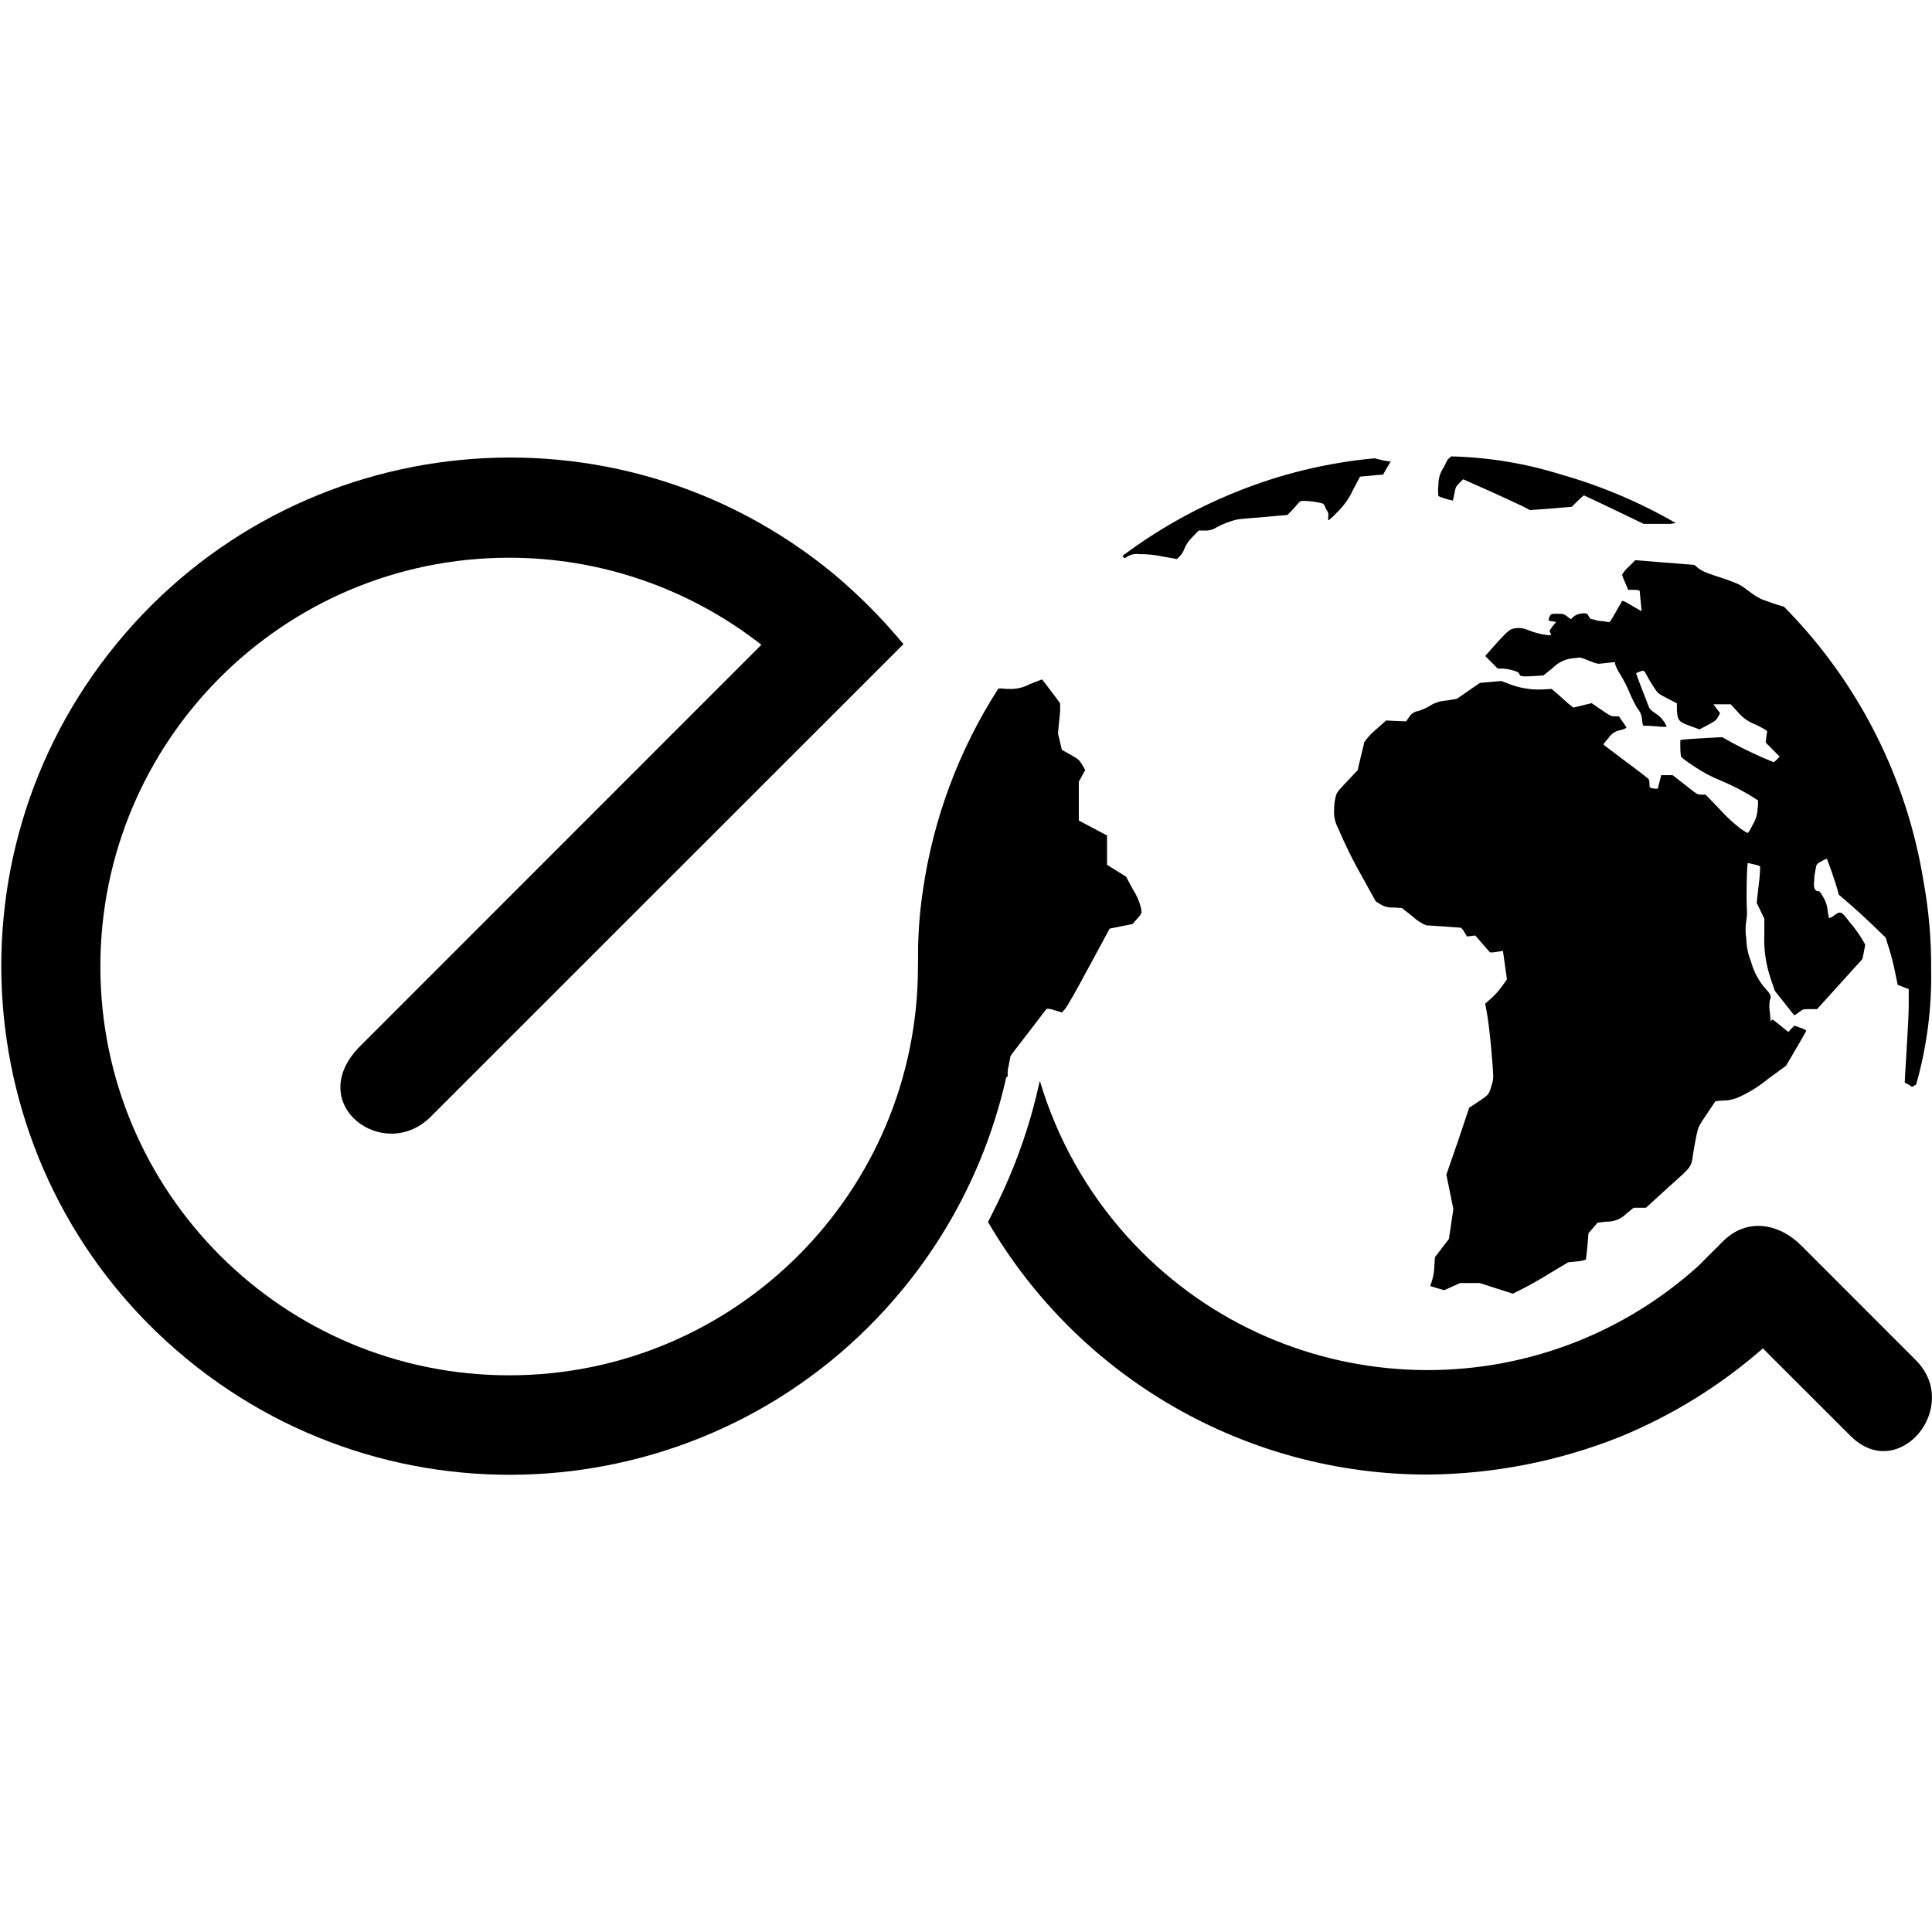
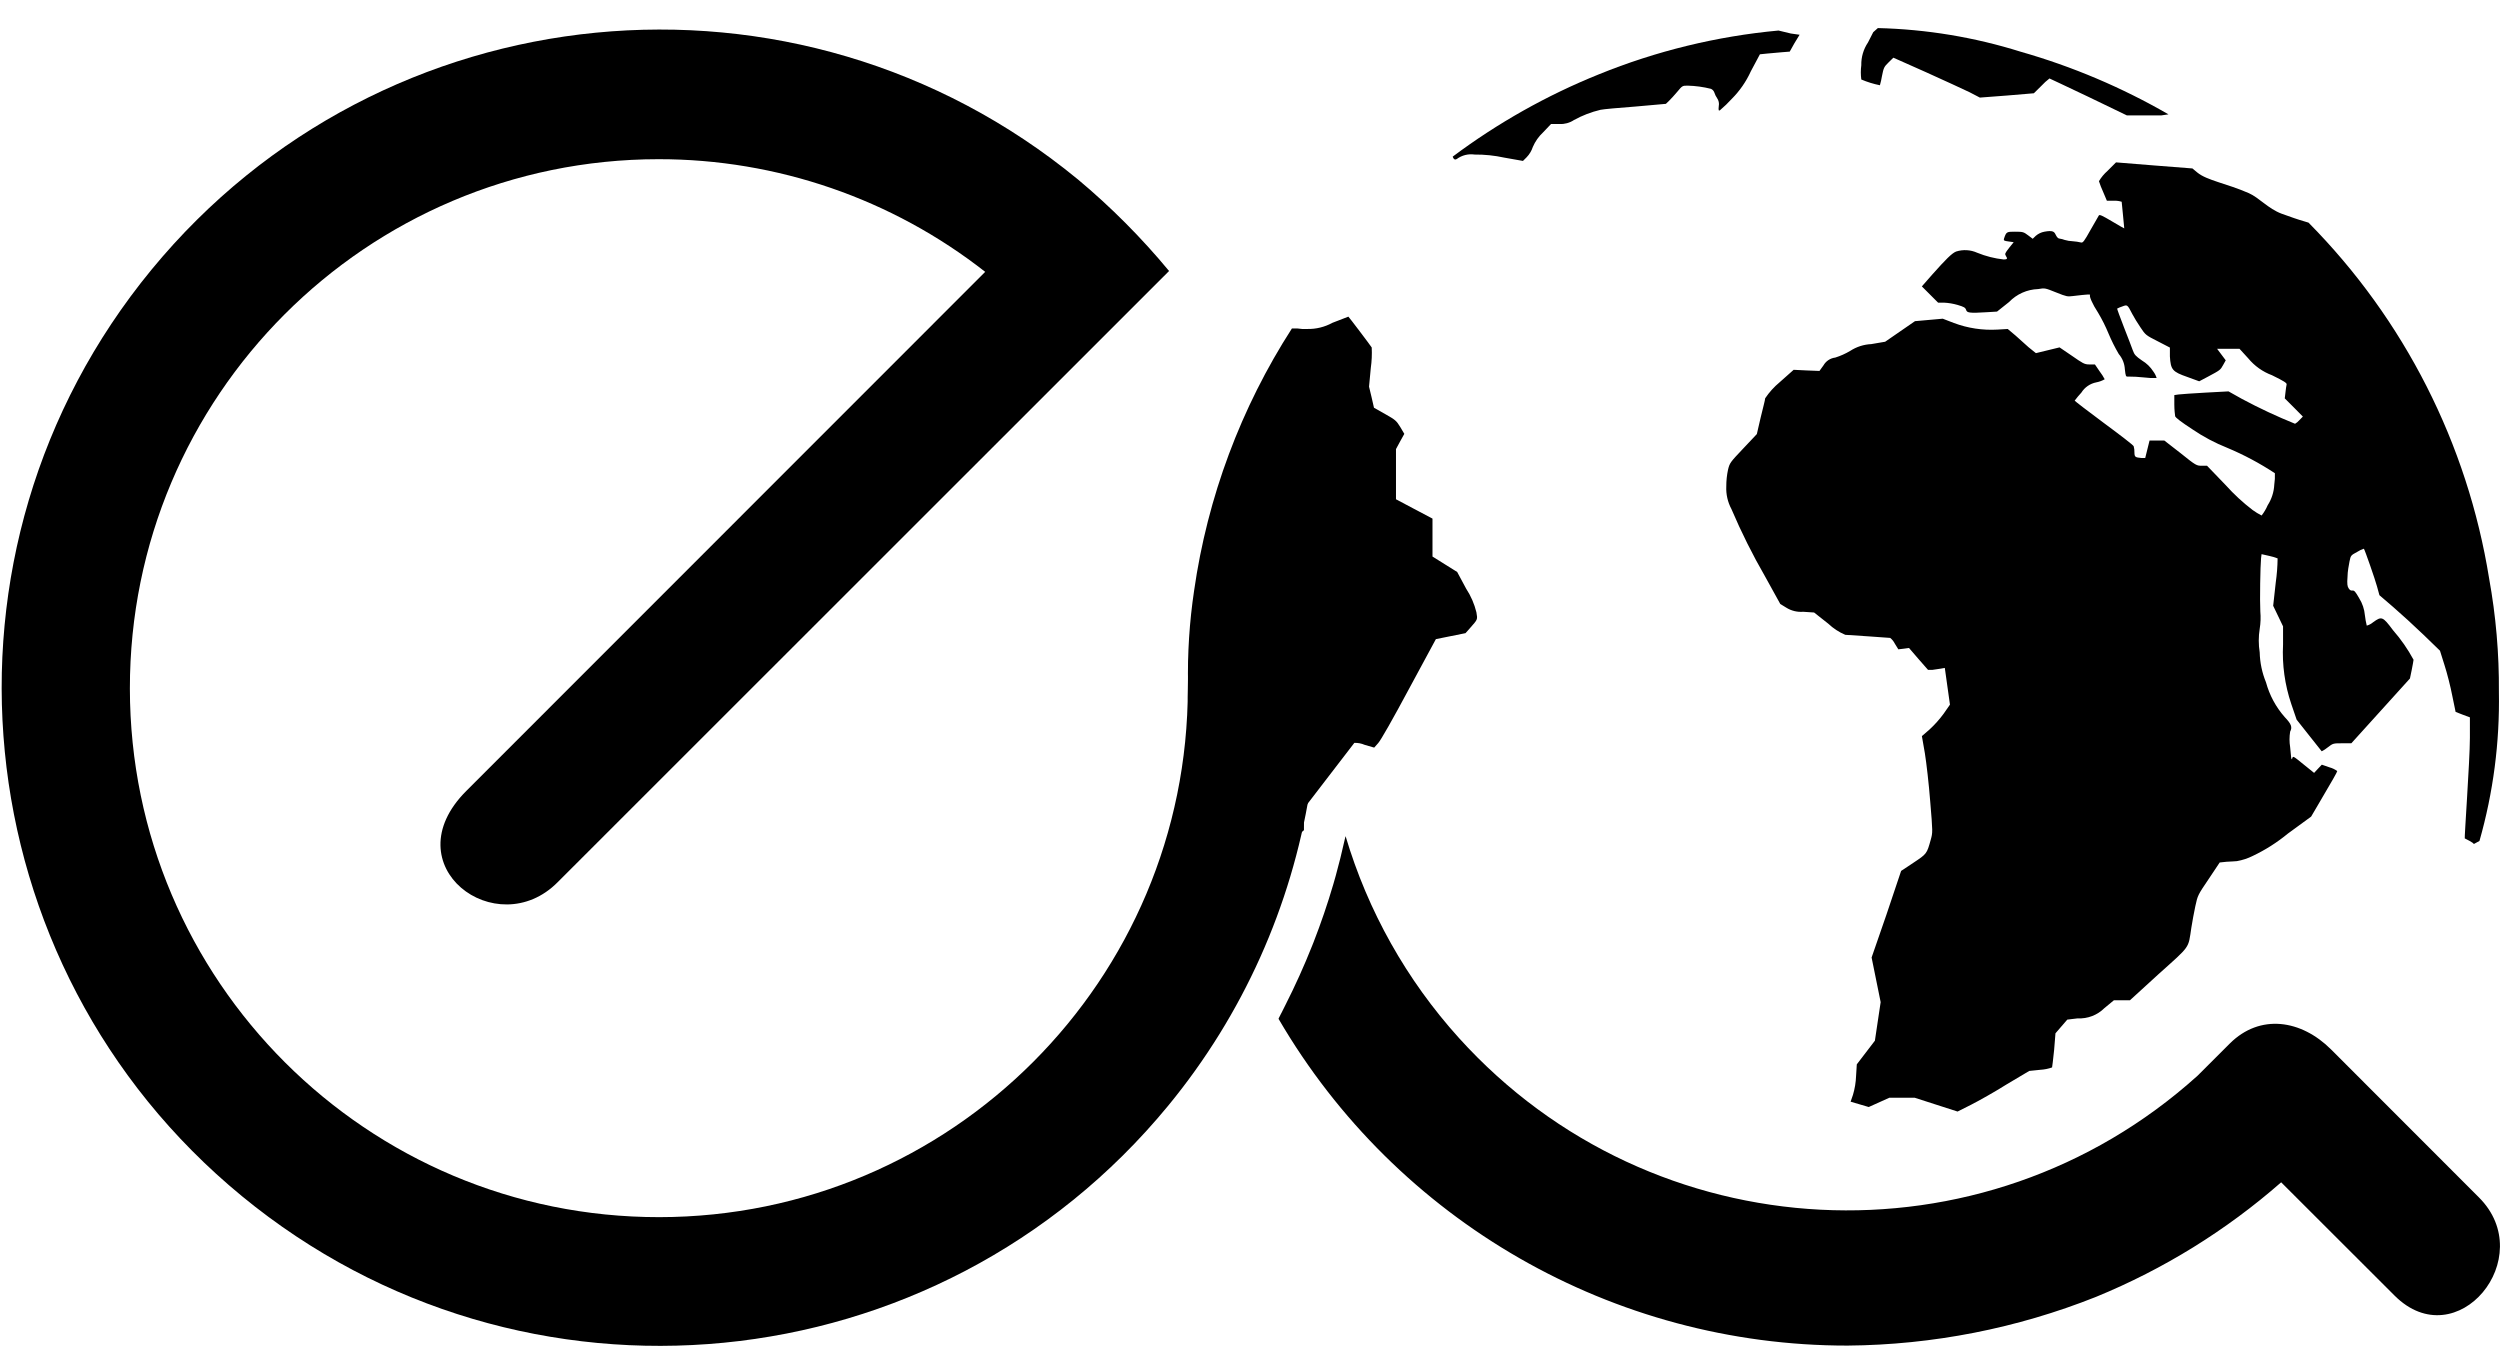
- <svg xmlns="http://www.w3.org/2000/svg" version="1.1" id="Layer_1" x="0px" y="0px" width="500px" height="500px" viewBox="0 0 500 500" enable-background="new 0 0 500 500" xml:space="preserve">
+ <svg xmlns="http://www.w3.org/2000/svg" version="1.1" id="Layer_1" x="0px" y="0px" width="500px" height="274px" viewBox="0 112.5 500 274" enable-background="new 0 112.5 500 274" xml:space="preserve">
  <g id="Layer_2">
    <g id="Layer_1-2">
      <path d="M237.691,249.743L237.691,249.743z" />
      <path d="M241.495,281.293c-0.432-1.79-0.843-3.579-1.213-5.369C240.632,277.734,241.064,279.503,241.495,281.293z" />
      <path d="M239.459,271.276c-0.103-0.556-0.205-1.11-0.288-1.666C239.254,270.166,239.357,270.721,239.459,271.276z" />
      <path d="M350.17,126.753l1.811-3.394l1.419-0.144l2.982-0.268l1.563-0.123l0.946-1.687l1.028-1.687l-0.885-0.124l-0.863-0.124    l-2.468-0.596c-12.343,1.141-24.449,4.093-35.931,8.761c-10.411,4.199-20.235,9.73-29.226,16.454c0,0,0.206,0.884,0.823,0.473    c1.018-0.748,2.288-1.065,3.537-0.884c2.005-0.018,4.006,0.189,5.964,0.617l3.723,0.658l0.741-0.74    c0.561-0.584,0.982-1.287,1.233-2.057c0.474-1.107,1.175-2.102,2.057-2.921l1.584-1.666h1.707    c1.012,0.051,2.014-0.223,2.858-0.782c1.674-0.925,3.466-1.617,5.327-2.057c0.556-0.124,3.723-0.411,7.055-0.658l6.025-0.535    l0.638-0.617c0.35-0.329,1.09-1.152,1.646-1.81c0.987-1.193,1.028-1.213,2.057-1.213c1.575,0.039,3.141,0.252,4.669,0.637    c0.319,0.142,0.565,0.41,0.679,0.741c0.126,0.403,0.313,0.785,0.555,1.131c0.322,0.461,0.44,1.033,0.329,1.584    c-0.103,0.905,0,0.987,0.247,0.822c0.836-0.71,1.626-1.473,2.365-2.283C347.951,130.669,349.24,128.802,350.17,126.753z" />
      <path d="M374.645,118.938l-1.049,2.057c-0.904,1.341-1.371,2.928-1.337,4.545c-0.126,0.949-0.126,1.91,0,2.858    c1.198,0.51,2.446,0.896,3.723,1.152c0.173-0.602,0.31-1.213,0.411-1.831c0.329-1.666,0.412-1.851,1.316-2.735l0.967-0.946    l6.561,2.92c3.6,1.625,7.486,3.414,8.68,3.99l2.057,1.07l5.409-0.412l5.389-0.452l1.501-1.481c0.498-0.54,1.041-1.035,1.625-1.481    c0,0,3.578,1.666,7.795,3.682l7.671,3.702h6.931l1.399-0.206c-9.3-5.373-19.227-9.579-29.555-12.525    c-9.255-2.903-18.871-4.495-28.567-4.73L374.645,118.938z" />
      <path d="M497.82,228.168c-4.328-26.898-16.955-51.771-36.115-71.141l-1.83-0.556c0,0-1.625-0.514-3.559-1.234    c-2.694-1.008-4.442-3.167-6.561-4.113c-4.483-1.954-8.351-2.53-10.283-4.113l-0.987-0.823l-7.631-0.596l-7.65-0.617l-1.707,1.707    c-0.674,0.592-1.25,1.286-1.707,2.057c0.227,0.701,0.494,1.387,0.802,2.057l0.782,1.851h1.46c0.509-0.019,1.017,0.05,1.501,0.206    c0,0,0.124,1.296,0.268,2.715s0.247,2.591,0.247,2.612c0,0.021-1.132-0.617-2.469-1.419c-1.912-1.131-2.468-1.398-2.611-1.172    l-1.666,2.9c-1.275,2.304-1.543,2.612-1.893,2.509c-0.54-0.127-1.091-0.21-1.646-0.247c-0.557-0.02-1.109-0.11-1.645-0.267    c-0.298-0.118-0.608-0.201-0.926-0.247c-0.37,0-0.617-0.288-0.885-0.844c-0.267-0.555-0.555-0.863-2.221-0.555    c-0.639,0.116-1.235,0.4-1.728,0.823l-0.617,0.597l-0.926-0.699c-0.884-0.658-1.008-0.72-2.632-0.72c-1.625,0-1.729,0-2.181,1.378    c-0.123,0.391,0,0.453,0.905,0.576l1.028,0.144l-0.926,1.151c-0.843,1.09-0.884,1.193-0.617,1.625    c0.268,0.432,0.411,0.679-0.473,0.679c-1.809-0.2-3.581-0.649-5.266-1.337c-1.333-0.603-2.842-0.69-4.236-0.247    c-0.864,0.35-2.057,1.563-4.792,4.627l-2.057,2.345l1.625,1.625l1.624,1.625h1.173c0.919,0.046,1.83,0.198,2.715,0.452    c1.316,0.391,1.563,0.535,1.728,1.028c0.164,0.494,0.493,0.679,4.113,0.432l2.057-0.124l2.406-1.913    c1.528-1.59,3.616-2.52,5.82-2.591c1.337-0.227,1.357-0.227,3.559,0.658c2.2,0.884,2.303,0.864,3.373,0.74    c3.146-0.37,3.578-0.391,3.435-0.165c-0.145,0.226,0.432,1.687,1.645,3.538c0.785,1.319,1.473,2.694,2.057,4.113    c0.594,1.415,1.281,2.79,2.058,4.113c0.728,0.854,1.154,1.923,1.213,3.044c0.165,1.439,0.186,1.501,0.679,1.46    c1.017-0.002,2.033,0.053,3.044,0.164c0.873,0.113,1.753,0.154,2.633,0.124c-0.141-0.467-0.364-0.906-0.658-1.295    c-0.572-0.9-1.347-1.654-2.263-2.201c-1.255-0.864-1.542-1.172-1.851-2.057c-0.309-0.885-0.987-2.592-1.769-4.607    c-0.782-2.016-1.399-3.702-1.357-3.723c0.315-0.167,0.646-0.305,0.986-0.412c1.07-0.411,1.049-0.432,2.057,1.522    c0.329,0.617,1.05,1.831,1.625,2.653c1.008,1.522,1.069,1.563,3.455,2.776l2.427,1.255v1.769c0.165,2.674,0.494,3.064,3.497,4.113    l2.365,0.864l1.748-0.925c2.468-1.316,2.488-1.337,3.044-2.345l0.514-0.926l-0.863-1.151l-0.864-1.152h4.483l1.749,1.913    c1.258,1.523,2.897,2.687,4.75,3.373c2.428,1.193,3.003,1.563,2.921,1.851s-0.144,0.905-0.227,1.563l-0.144,1.213l1.81,1.81    l1.811,1.831l-0.699,0.72c-0.245,0.287-0.537,0.531-0.864,0.72c-3.616-1.462-7.152-3.117-10.592-4.957l-2.715-1.522l-4.566,0.247    c-2.529,0.144-4.977,0.309-5.429,0.371l-0.844,0.123v1.892c0,1.049,0.123,2.057,0.165,2.324c0.041,0.268,1.151,1.131,3.455,2.633    c2.181,1.485,4.52,2.727,6.972,3.702c3.326,1.393,6.514,3.094,9.522,5.08c0.032,0.763-0.01,1.528-0.123,2.283    c-0.071,1.462-0.525,2.881-1.316,4.113c-0.316,0.734-0.724,1.425-1.214,2.057c-0.625-0.314-1.224-0.679-1.789-1.09    c-1.948-1.486-3.752-3.153-5.389-4.977l-3.743-3.887h-1.049c-1.008,0-1.131,0-4.257-2.529l-3.229-2.509h-1.48h-1.48l-0.433,1.748    l-0.432,1.748h-0.72c-1.316-0.124-1.419-0.206-1.439-1.131c0.013-0.41-0.036-0.818-0.145-1.213c0-0.186-2.776-2.304-6.006-4.689    c-3.229-2.386-5.82-4.401-5.8-4.442c0.416-0.559,0.862-1.095,1.337-1.604c0.671-1.074,1.76-1.819,3.003-2.057    c0.586-0.111,1.149-0.32,1.666-0.617c-0.284-0.542-0.614-1.058-0.987-1.542l-0.967-1.419h-1.11c-1.008,0-1.316-0.226-3.517-1.748    l-2.447-1.666l-2.365,0.576l-2.365,0.576l-1.481-1.193l-2.591-2.324l-1.563-1.316l-2.057,0.123    c-2.96,0.171-5.923-0.277-8.699-1.316l-2.242-0.864l-2.776,0.247l-2.776,0.247l-2.982,2.057l-2.982,2.057l-2.776,0.473    c-1.501,0.07-2.956,0.539-4.216,1.357c-0.939,0.559-1.94,1.007-2.982,1.337c-0.992,0.116-1.869,0.696-2.365,1.563l-0.802,1.111    l-2.612-0.103l-2.551-0.123l-2.776,2.468c-1.125,0.929-2.108,2.017-2.92,3.229c0,0.309-0.474,2.057-0.905,3.867l-0.761,3.291    l-2.715,2.879c-2.633,2.776-2.715,2.9-3.044,4.237c-0.235,1.095-0.353,2.212-0.35,3.332c-0.076,1.581,0.279,3.152,1.028,4.545    c1.974,4.636,4.227,9.148,6.746,13.513l3.023,5.471l1.172,0.72c1.017,0.644,2.215,0.939,3.414,0.843l2.18,0.144l2.839,2.242    c0.99,0.936,2.14,1.688,3.394,2.221l4.668,0.309l4.319,0.309c0.389,0.312,0.705,0.705,0.926,1.151l0.699,1.131l1.069-0.124    l1.069-0.144l1.893,2.201l1.912,2.18h0.844l1.687-0.247l0.822-0.144l0.515,3.682l0.514,3.66l-1.274,1.831    c-0.837,1.136-1.781,2.19-2.818,3.146l-1.521,1.316l0.597,3.435c0.308,1.913,0.802,6.17,1.069,9.646    c0.514,6.17,0.514,6.17,0.103,7.65c-0.781,2.817-0.781,2.817-3.476,4.607l-2.447,1.624l-2.941,8.762l-2.962,8.556l0.905,4.463    l0.905,4.463l-0.576,3.846l-0.576,3.867l-1.81,2.365l-1.81,2.365l-0.145,2.345c-0.048,1.269-0.255,2.526-0.617,3.743l-0.473,1.378    l1.81,0.534l1.811,0.535l2.057-0.926l2.057-0.926h5.101l4.277,1.379l4.278,1.377l2.694-1.357c1.501-0.76,4.73-2.57,7.178-4.113    l4.463-2.652l2.2-0.227c0.808-0.045,1.604-0.203,2.365-0.473c0,0,0.247-1.707,0.412-3.518l0.267-3.311l1.173-1.357l1.192-1.379    l2.057-0.246c2,0.105,3.95-0.643,5.368-2.057l1.893-1.563h3.208l5.718-5.224c6.458-5.8,5.923-5.039,6.561-9.256    c0.186-1.172,0.535-3.125,0.802-4.339c0.474-2.181,0.494-2.222,2.694-5.471l2.181-3.271l1.378-0.144    c0.74,0,1.707-0.124,2.057-0.124c1.107-0.192,2.182-0.545,3.188-1.049c2.512-1.195,4.866-2.694,7.014-4.463l4.647-3.393    l1.522-2.592c2.735-4.648,3.702-6.335,3.702-6.52c-0.465-0.339-0.987-0.59-1.543-0.74l-1.542-0.535l-0.782,0.822l-0.761,0.822    l-1.912-1.542c-2.406-1.954-2.283-1.872-2.469-1.337c-0.185,0.535-0.246-0.432-0.411-2.283c-0.168-1.021-0.168-2.063,0-3.084    c0.474-0.905,0.247-1.522-1.09-2.921c-1.763-2.001-3.043-4.379-3.743-6.952c-0.781-1.901-1.206-3.93-1.255-5.985    c-0.251-1.56-0.251-3.15,0-4.71c0.187-1.149,0.228-2.316,0.124-3.476c-0.124-2.242,0-9.132,0.144-10.613l0.103-0.843l1.543,0.35    c0.567,0.119,1.125,0.284,1.666,0.494c-0.019,1.611-0.143,3.218-0.37,4.813l-0.515,4.668l0.987,2.057l0.987,2.057v3.64    c-0.205,4.031,0.354,8.064,1.646,11.888l1.069,3.127l2.488,3.146c1.357,1.707,2.489,3.167,2.53,3.188    c0.418-0.209,0.812-0.464,1.172-0.761c1.09-0.844,1.11-0.844,2.941-0.844h1.81l5.861-6.479l5.862-6.479l0.35-1.687    c0.185-0.925,0.35-1.83,0.37-2.057c-1.144-2.123-2.523-4.11-4.113-5.923c-2.057-2.756-2.263-2.818-3.97-1.584    c-0.37,0.317-0.806,0.549-1.275,0.679c-0.166-0.677-0.289-1.364-0.37-2.057c-0.104-1.22-0.499-2.398-1.151-3.435    c-0.74-1.296-0.967-1.563-1.337-1.522s-0.556-0.124-0.781-0.473c-0.227-0.35-0.329-0.823-0.206-2.324    c0-0.987,0.268-2.345,0.391-3.003c0.247-1.213,0.247-1.234,1.543-1.933c0.416-0.269,0.865-0.483,1.337-0.638    c0.205,0.288,2.262,6.17,2.632,7.568l0.474,1.728l2.776,2.386c1.521,1.316,4.257,3.805,6.067,5.553l3.27,3.167l0.905,2.879    c0.514,1.583,1.214,4.339,1.563,6.17l0.657,3.188l1.42,0.555l1.439,0.535v4.113c0,2.242-0.309,7.672-0.576,12.053    s-0.493,8.021-0.452,8.041l0.946,0.494c0.473,0.246,0.863,0.534,0.863,0.637l1.132-0.617c2.759-9.693,4.069-19.743,3.887-29.821    C499.836,243.261,499.182,235.659,497.82,228.168z" />
      <path d="M254.802,202.748c-4.997-13.245-17.234,22.85-17.234,47.304c0.045,58.429-47.284,105.833-105.713,105.878    c-58.43,0.046-105.833-47.283-105.879-105.713C25.93,191.788,73.26,144.384,131.689,144.338    c23.692-0.019,46.705,7.917,65.351,22.532L93.259,270.687c-14.952,14.952,6.088,30.583,18.284,18.243l122.27-122.229    c-5.514-6.661-11.627-12.802-18.264-18.346l-0.002,0.002c-56.153-46.156-139.09-38.059-185.255,18.09    C-15.878,222.6-7.784,305.549,48.369,351.717c56.152,46.169,139.101,38.074,185.27-18.078    C263.758,297.007,271.842,247.005,254.802,202.748z" />
      <path d="M239.11,262.289c-0.875-9.584-0.771-19.231,0.309-28.794c0.224-2.393,0.63-4.765,1.214-7.096c0,0,0.761,2.53,1.521,5.615    s1.789,7.733,2.283,10.284l0.905,4.751l-0.165,4.504l-0.164,4.504l1.933,3.518c0.715,1.209,1.36,2.459,1.934,3.742    c0,0.124-0.432,1.749-0.946,3.579l-0.946,3.414l-0.185,6.17l-0.206,6.171l1.255,3.578c1.558,4.677,2.632,9.501,3.208,14.396    c0,0,2.777-1.295,2.448-2.365l-0.576-1.912l0.35-2.797c0.247-2.057,0.432-2.859,0.679-3.004l1.584-1.027l1.254-0.823v-1.131    c0-0.617,0-2.057-0.164-3.394v-2.263l2.057-1.583l2.098-1.789v-4.34l4.956-6.459c2.715-3.558,5.019-6.561,5.122-6.663    c0.706-0.024,1.408,0.108,2.057,0.391l1.912,0.556l0.803-0.905c0.514-0.556,2.899-4.751,6.17-10.859l5.367-9.934l2.962-0.596    l2.962-0.597l0.843-0.946c1.646-1.872,1.584-1.728,1.337-3.229c-0.413-1.682-1.108-3.281-2.057-4.73l-1.789-3.332l-2.468-1.542    l-2.469-1.542v-3.805v-3.785l-3.66-1.933l-3.641-1.933v-5.019v-5.018l0.822-1.522l0.844-1.522l-0.802-1.357    c-0.803-1.296-0.967-1.44-3.044-2.612l-2.222-1.255l-0.493-2.159l-0.494-2.057l0.35-3.722c0.193-1.362,0.255-2.74,0.186-4.114    c-0.247-0.411-4.607-6.17-4.669-6.17l-3.188,1.234c-1.555,0.853-3.308,1.279-5.08,1.234c-0.646,0.037-1.295,0.002-1.934-0.103    h-1.09c-10.214,15.865-16.885,33.747-19.56,52.425c-0.938,6.262-1.344,12.591-1.213,18.921    c-0.132,6.229,0.281,12.457,1.233,18.613C241.043,283.103,240.796,278.681,239.11,262.289z" />
      <path d="M247.81,286.229l-1.255-3.578l0.206-6.171l0.226-6.17l0.946-3.331c0.515-1.831,0.946-3.456,0.946-3.579    c-0.573-1.284-1.219-2.533-1.934-3.743l-1.933-3.518l0.164-4.504l0.165-4.504l-0.905-4.751c-0.494-2.591-1.522-7.26-2.283-10.283    s-1.46-5.615-1.521-5.615c-0.584,2.331-0.99,4.703-1.214,7.095c-1.08,9.563-1.184,19.21-0.309,28.794    c1.687,16.453,12.546,42.183,12.546,42.183l-0.638-3.949C250.441,295.716,249.365,290.898,247.81,286.229z" />
      <path d="M495.763,351.96l-29.534-29.555c-5.984-5.985-14.232-7.219-20.278-1.192c-2.886,2.875-4.999,4.988-6.43,6.421    c-42.878,38.681-108.997,35.317-147.726-7.534c-10.479-11.595-18.229-25.389-22.679-40.37l-0.185,0.74    c-0.535,2.427-1.131,4.813-1.789,7.198c-0.165,0.556-0.309,1.111-0.474,1.666c-1.151,3.949-2.488,7.836-3.969,11.641l-0.288,0.721    c-1.591,4.003-3.366,7.938-5.327,11.805l-0.781,1.563l-0.124,0.227l-0.164,0.329l-0.288,0.556v0.123    c23.6,40.469,66.929,65.346,113.775,65.32c17.031-0.139,33.888-3.445,49.71-9.748c13.521-5.541,26.028-13.283,37.02-22.911    l22.687,22.664C491.362,384.045,507.877,364.012,495.763,351.96z" />
    </g>
  </g>
</svg>
